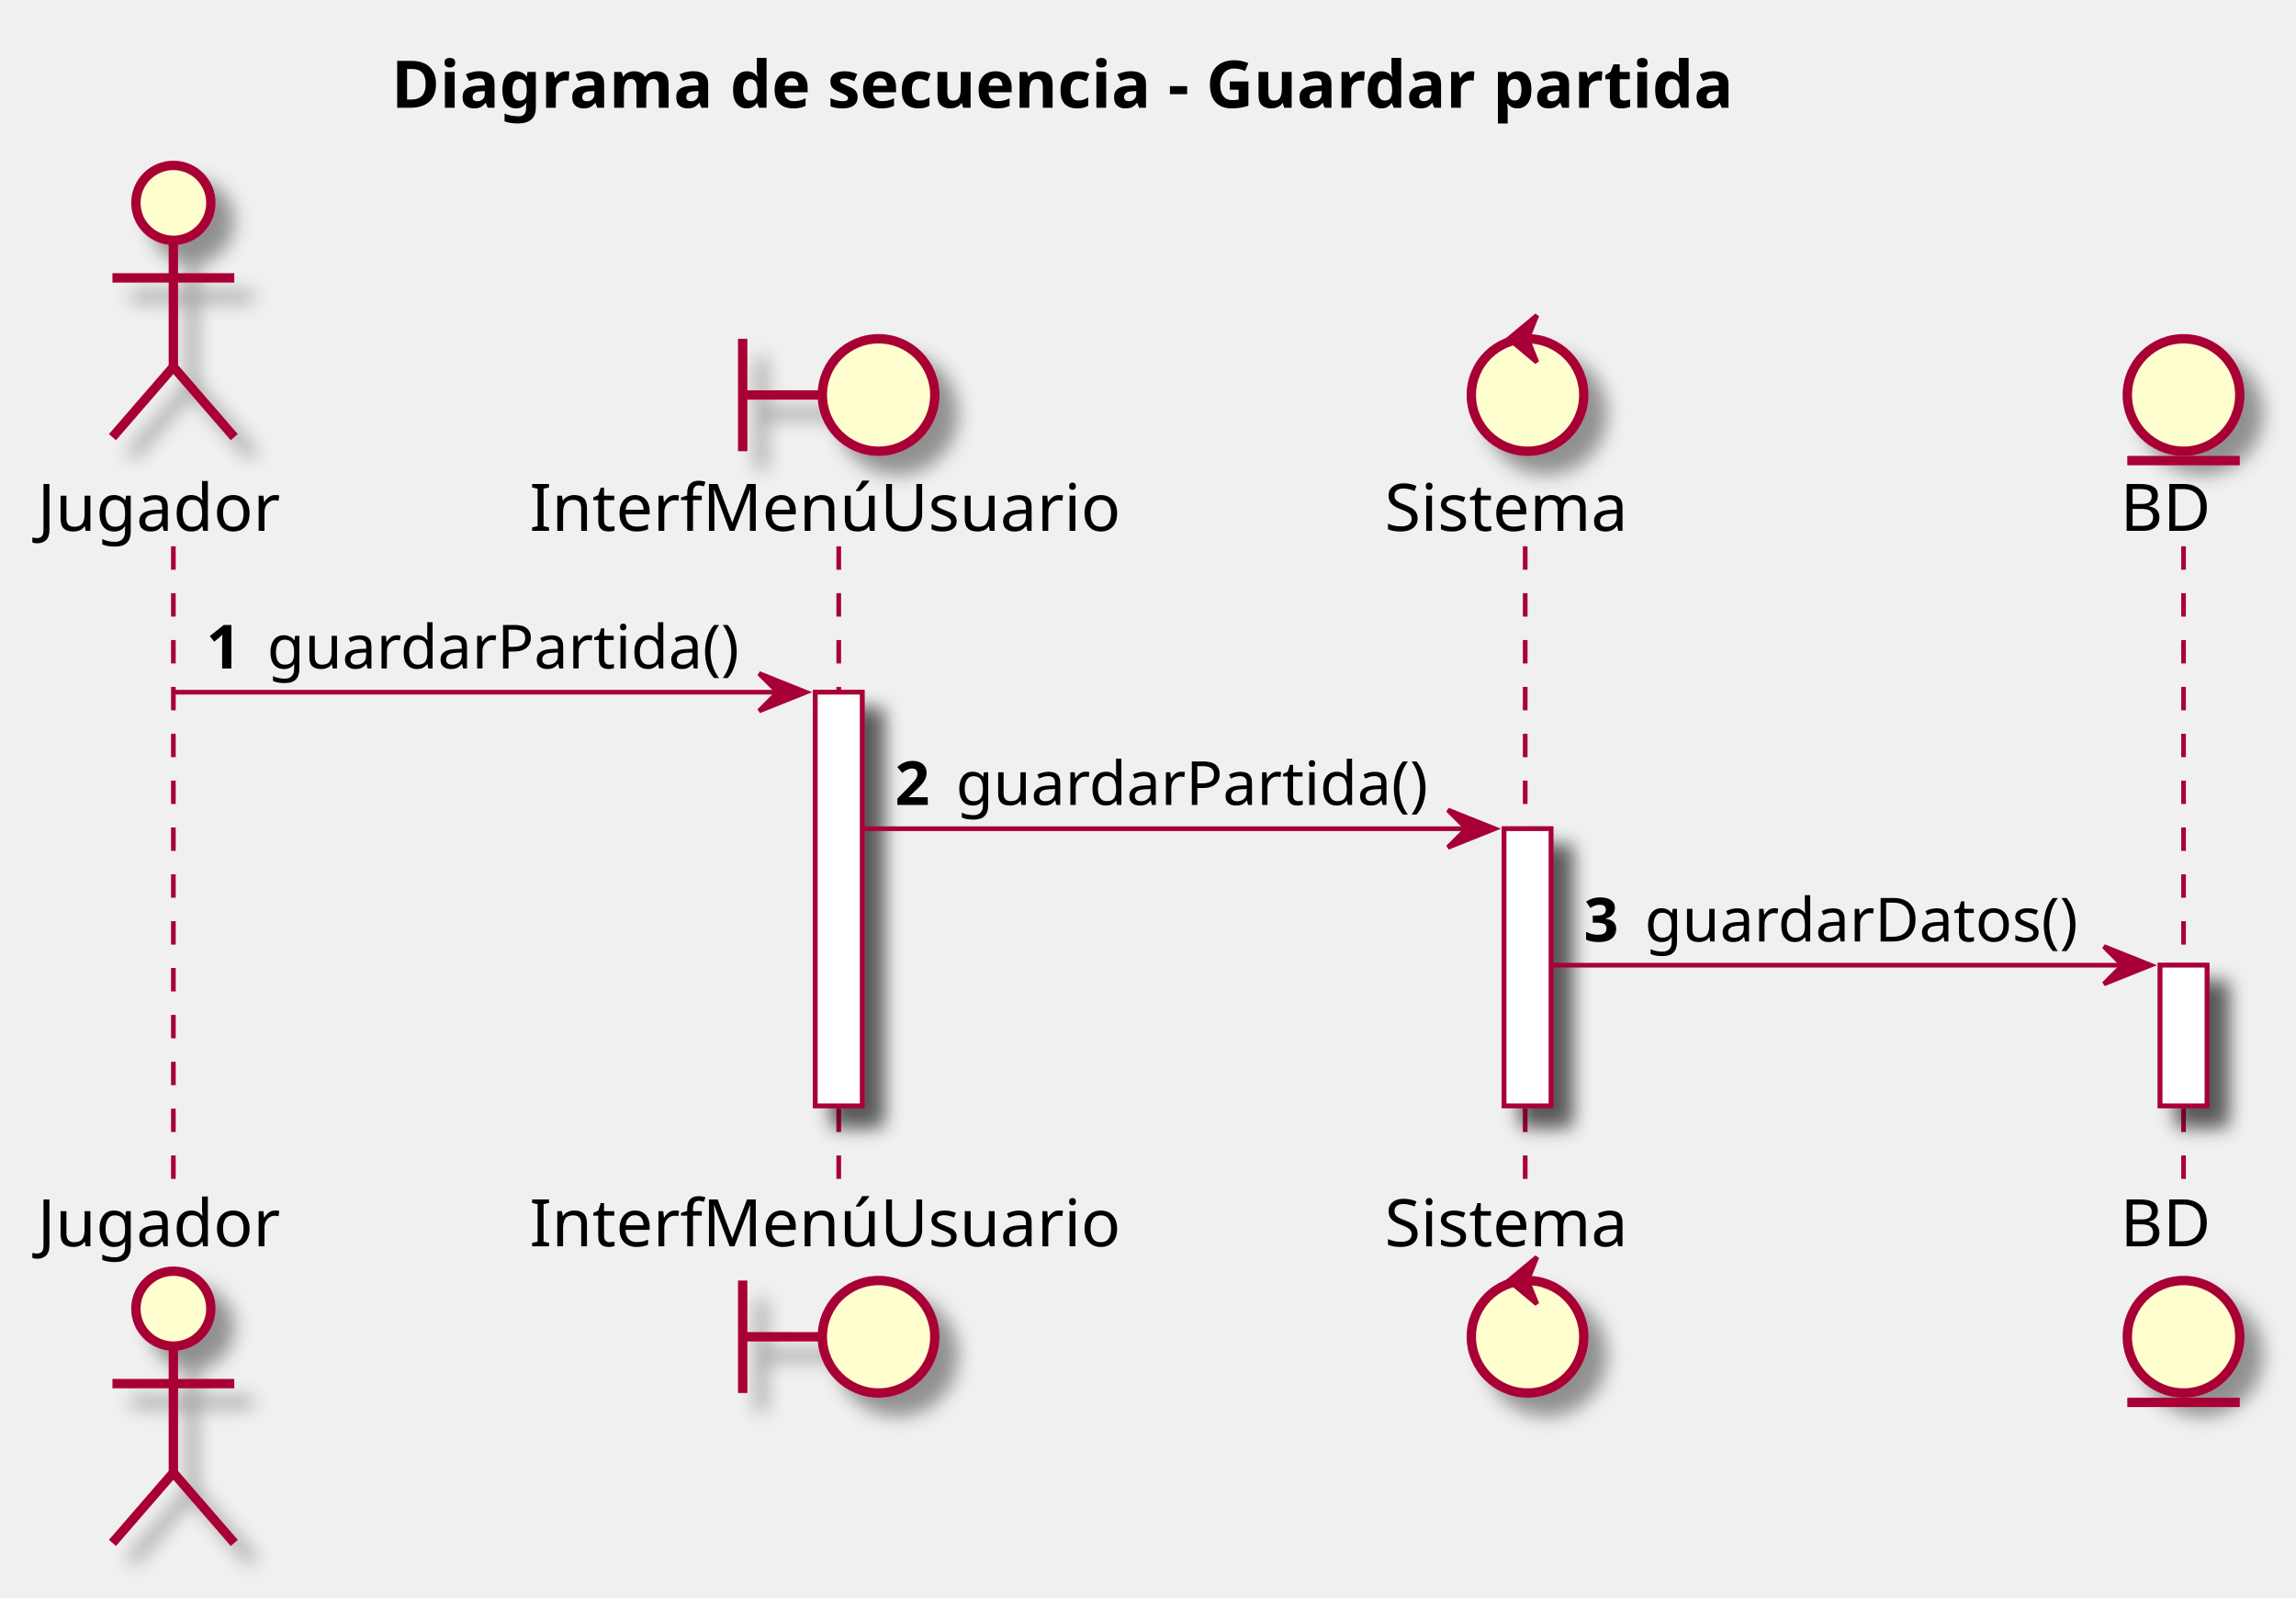
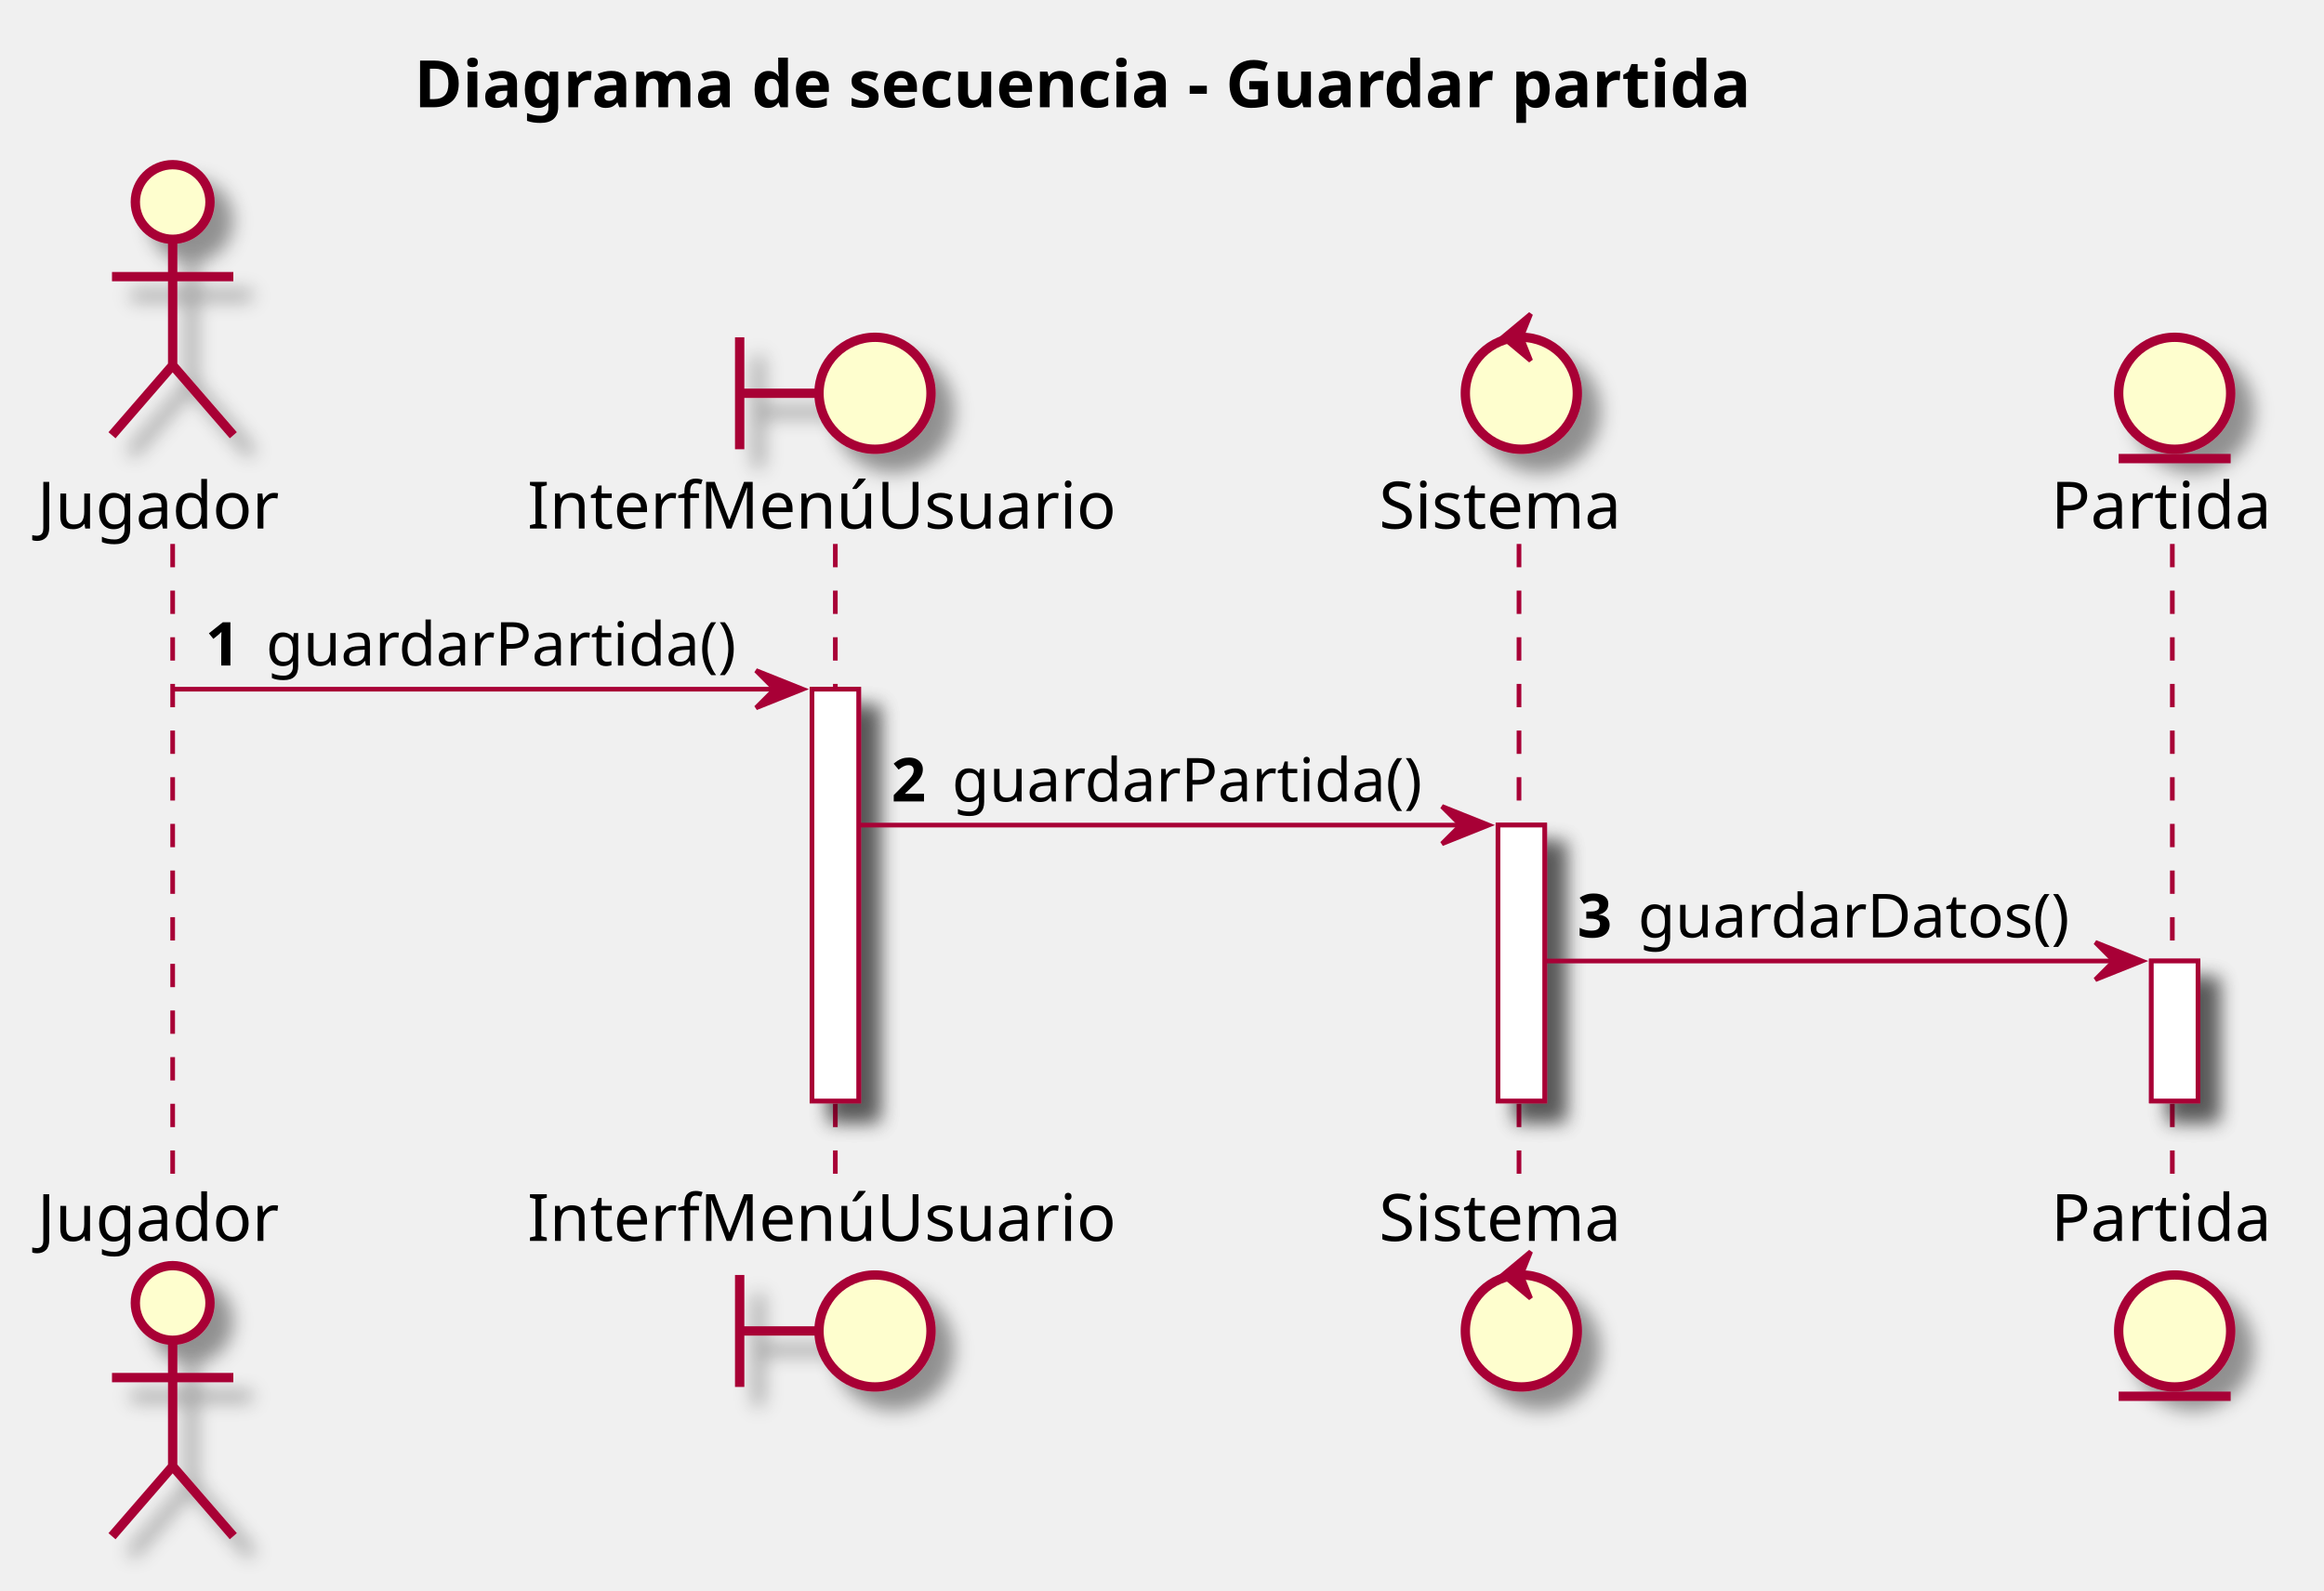
- <svg xmlns="http://www.w3.org/2000/svg" contentScriptType="application/ecmascript" contentStyleType="text/css" height="341px" preserveAspectRatio="none" style="width:490px;height:341px;" version="1.1" viewBox="0 0 490 341" width="490px" zoomAndPan="magnify">
+ <svg xmlns="http://www.w3.org/2000/svg" contentScriptType="application/ecmascript" contentStyleType="text/css" height="341px" preserveAspectRatio="none" style="width:498px;height:341px;" version="1.1" viewBox="0 0 498 341" width="498px" zoomAndPan="magnify">
  <defs>
-     <filter height="300%" id="fj67d32fshuxu" width="300%" x="-1" y="-1">
+     <filter height="300%" id="f1f1atcd7zmmye" width="300%" x="-1" y="-1">
      <feGaussianBlur result="blurOut" stdDeviation="2.0" />
      <feColorMatrix in="blurOut" result="blurOut2" type="matrix" values="0 0 0 0 0 0 0 0 0 0 0 0 0 0 0 0 0 0 .4 0" />
      <feOffset dx="4.0" dy="4.0" in="blurOut2" result="blurOut3" />
      <feBlend in="SourceGraphic" in2="blurOut3" mode="normal" />
    </filter>
  </defs>
  <g>
-     <text fill="#000000" font-family="sans-serif" font-size="14" font-weight="bold" lengthAdjust="spacingAndGlyphs" textLength="323" x="83.5" y="22.995">Diagrama de secuencia - Guardar partida</text>
-     <rect fill="#FFFFFF" filter="url(#fj67d32fshuxu)" height="88.266" style="stroke: #A80036; stroke-width: 1.0;" width="10" x="174" y="147.727" />
-     <rect fill="#FFFFFF" filter="url(#fj67d32fshuxu)" height="59.133" style="stroke: #A80036; stroke-width: 1.0;" width="10" x="321" y="176.859" />
-     <rect fill="#FFFFFF" filter="url(#fj67d32fshuxu)" height="30" style="stroke: #A80036; stroke-width: 1.0;" width="10" x="461" y="205.992" />
+     <text fill="#000000" font-family="sans-serif" font-size="14" font-weight="bold" lengthAdjust="spacingAndGlyphs" textLength="323" x="88.75" y="22.995">Diagrama de secuencia - Guardar partida</text>
+     <rect fill="#FFFFFF" filter="url(#f1f1atcd7zmmye)" height="88.266" style="stroke: #A80036; stroke-width: 1.0;" width="10" x="174" y="147.727" />
+     <rect fill="#FFFFFF" filter="url(#f1f1atcd7zmmye)" height="59.133" style="stroke: #A80036; stroke-width: 1.0;" width="10" x="321" y="176.859" />
+     <rect fill="#FFFFFF" filter="url(#f1f1atcd7zmmye)" height="30" style="stroke: #A80036; stroke-width: 1.0;" width="10" x="461" y="205.992" />
    <line style="stroke: #A80036; stroke-width: 1.0; stroke-dasharray: 5.0,5.0;" x1="37" x2="37" y1="116.594" y2="253.992" />
    <line style="stroke: #A80036; stroke-width: 1.0; stroke-dasharray: 5.0,5.0;" x1="179" x2="179" y1="116.594" y2="253.992" />
    <line style="stroke: #A80036; stroke-width: 1.0; stroke-dasharray: 5.0,5.0;" x1="325.5" x2="325.5" y1="116.594" y2="253.992" />
-     <line style="stroke: #A80036; stroke-width: 1.0; stroke-dasharray: 5.0,5.0;" x1="466" x2="466" y1="116.594" y2="253.992" />
+     <line style="stroke: #A80036; stroke-width: 1.0; stroke-dasharray: 5.0,5.0;" x1="465.5" x2="465.5" y1="116.594" y2="253.992" />
    <text fill="#000000" font-family="sans-serif" font-size="14" lengthAdjust="spacingAndGlyphs" textLength="52" x="8" y="113.292">Jugador</text>
-     <ellipse cx="37" cy="43.297" fill="#FEFECE" filter="url(#fj67d32fshuxu)" rx="8" ry="8" style="stroke: #A80036; stroke-width: 2.0;" />
-     <path d="M37,51.297 L37,78.297 M24,59.297 L50,59.297 M37,78.297 L24,93.297 M37,78.297 L50,93.297 " fill="none" filter="url(#fj67d32fshuxu)" style="stroke: #A80036; stroke-width: 2.0;" />
+     <ellipse cx="37" cy="43.297" fill="#FEFECE" filter="url(#f1f1atcd7zmmye)" rx="8" ry="8" style="stroke: #A80036; stroke-width: 2.0;" />
+     <path d="M37,51.297 L37,78.297 M24,59.297 L50,59.297 M37,78.297 L24,93.297 M37,78.297 L50,93.297 " fill="none" filter="url(#f1f1atcd7zmmye)" style="stroke: #A80036; stroke-width: 2.0;" />
    <text fill="#000000" font-family="sans-serif" font-size="14" lengthAdjust="spacingAndGlyphs" textLength="52" x="8" y="265.987">Jugador</text>
-     <ellipse cx="37" cy="279.289" fill="#FEFECE" filter="url(#fj67d32fshuxu)" rx="8" ry="8" style="stroke: #A80036; stroke-width: 2.0;" />
-     <path d="M37,287.289 L37,314.289 M24,295.289 L50,295.289 M37,314.289 L24,329.289 M37,314.289 L50,329.289 " fill="none" filter="url(#fj67d32fshuxu)" style="stroke: #A80036; stroke-width: 2.0;" />
+     <ellipse cx="37" cy="279.289" fill="#FEFECE" filter="url(#f1f1atcd7zmmye)" rx="8" ry="8" style="stroke: #A80036; stroke-width: 2.0;" />
+     <path d="M37,287.289 L37,314.289 M24,295.289 L50,295.289 M37,314.289 L24,329.289 M37,314.289 L50,329.289 " fill="none" filter="url(#f1f1atcd7zmmye)" style="stroke: #A80036; stroke-width: 2.0;" />
    <text fill="#000000" font-family="sans-serif" font-size="14" lengthAdjust="spacingAndGlyphs" textLength="126" x="113" y="113.292">InterfMenúUsuario</text>
-     <path d="M158.5,72.297 L158.5,96.297 M158.5,84.297 L175.5,84.297 " fill="none" filter="url(#fj67d32fshuxu)" style="stroke: #A80036; stroke-width: 2.0;" />
-     <ellipse cx="187.5" cy="84.297" fill="#FEFECE" filter="url(#fj67d32fshuxu)" rx="12" ry="12" style="stroke: #A80036; stroke-width: 2.0;" />
+     <path d="M158.5,72.297 L158.5,96.297 M158.5,84.297 L175.5,84.297 " fill="none" filter="url(#f1f1atcd7zmmye)" style="stroke: #A80036; stroke-width: 2.0;" />
+     <ellipse cx="187.5" cy="84.297" fill="#FEFECE" filter="url(#f1f1atcd7zmmye)" rx="12" ry="12" style="stroke: #A80036; stroke-width: 2.0;" />
    <text fill="#000000" font-family="sans-serif" font-size="14" lengthAdjust="spacingAndGlyphs" textLength="126" x="113" y="265.987">InterfMenúUsuario</text>
-     <path d="M158.5,273.289 L158.5,297.289 M158.5,285.289 L175.5,285.289 " fill="none" filter="url(#fj67d32fshuxu)" style="stroke: #A80036; stroke-width: 2.0;" />
-     <ellipse cx="187.5" cy="285.289" fill="#FEFECE" filter="url(#fj67d32fshuxu)" rx="12" ry="12" style="stroke: #A80036; stroke-width: 2.0;" />
+     <path d="M158.5,273.289 L158.5,297.289 M158.5,285.289 L175.5,285.289 " fill="none" filter="url(#f1f1atcd7zmmye)" style="stroke: #A80036; stroke-width: 2.0;" />
+     <ellipse cx="187.5" cy="285.289" fill="#FEFECE" filter="url(#f1f1atcd7zmmye)" rx="12" ry="12" style="stroke: #A80036; stroke-width: 2.0;" />
    <text fill="#000000" font-family="sans-serif" font-size="14" lengthAdjust="spacingAndGlyphs" textLength="55" x="295.5" y="113.292">Sistema</text>
-     <ellipse cx="326" cy="84.297" fill="#FEFECE" filter="url(#fj67d32fshuxu)" rx="12" ry="12" style="stroke: #A80036; stroke-width: 2.0;" />
+     <ellipse cx="326" cy="84.297" fill="#FEFECE" filter="url(#f1f1atcd7zmmye)" rx="12" ry="12" style="stroke: #A80036; stroke-width: 2.0;" />
    <polygon fill="#A80036" points="322,72.297,328,67.297,326,72.297,328,77.297,322,72.297" style="stroke: #A80036; stroke-width: 1.0;" />
    <text fill="#000000" font-family="sans-serif" font-size="14" lengthAdjust="spacingAndGlyphs" textLength="55" x="295.5" y="265.987">Sistema</text>
-     <ellipse cx="326" cy="285.289" fill="#FEFECE" filter="url(#fj67d32fshuxu)" rx="12" ry="12" style="stroke: #A80036; stroke-width: 2.0;" />
+     <ellipse cx="326" cy="285.289" fill="#FEFECE" filter="url(#f1f1atcd7zmmye)" rx="12" ry="12" style="stroke: #A80036; stroke-width: 2.0;" />
    <polygon fill="#A80036" points="322,273.289,328,268.289,326,273.289,328,278.289,322,273.289" style="stroke: #A80036; stroke-width: 1.0;" />
-     <text fill="#000000" font-family="sans-serif" font-size="14" lengthAdjust="spacingAndGlyphs" textLength="21" x="452.5" y="113.292">BD</text>
-     <ellipse cx="466" cy="84.297" fill="#FEFECE" filter="url(#fj67d32fshuxu)" rx="12" ry="12" style="stroke: #A80036; stroke-width: 2.0;" />
+     <text fill="#000000" font-family="sans-serif" font-size="14" lengthAdjust="spacingAndGlyphs" textLength="47" x="439.5" y="113.292">Partida</text>
+     <ellipse cx="466" cy="84.297" fill="#FEFECE" filter="url(#f1f1atcd7zmmye)" rx="12" ry="12" style="stroke: #A80036; stroke-width: 2.0;" />
    <line style="stroke: #A80036; stroke-width: 2.0;" x1="454" x2="478" y1="98.297" y2="98.297" />
-     <text fill="#000000" font-family="sans-serif" font-size="14" lengthAdjust="spacingAndGlyphs" textLength="21" x="452.5" y="265.987">BD</text>
-     <ellipse cx="466" cy="285.289" fill="#FEFECE" filter="url(#fj67d32fshuxu)" rx="12" ry="12" style="stroke: #A80036; stroke-width: 2.0;" />
+     <text fill="#000000" font-family="sans-serif" font-size="14" lengthAdjust="spacingAndGlyphs" textLength="47" x="439.5" y="265.987">Partida</text>
+     <ellipse cx="466" cy="285.289" fill="#FEFECE" filter="url(#f1f1atcd7zmmye)" rx="12" ry="12" style="stroke: #A80036; stroke-width: 2.0;" />
    <line style="stroke: #A80036; stroke-width: 2.0;" x1="454" x2="478" y1="299.289" y2="299.289" />
-     <rect fill="#FFFFFF" filter="url(#fj67d32fshuxu)" height="88.266" style="stroke: #A80036; stroke-width: 1.0;" width="10" x="174" y="147.727" />
-     <rect fill="#FFFFFF" filter="url(#fj67d32fshuxu)" height="59.133" style="stroke: #A80036; stroke-width: 1.0;" width="10" x="321" y="176.859" />
-     <rect fill="#FFFFFF" filter="url(#fj67d32fshuxu)" height="30" style="stroke: #A80036; stroke-width: 1.0;" width="10" x="461" y="205.992" />
+     <rect fill="#FFFFFF" filter="url(#f1f1atcd7zmmye)" height="88.266" style="stroke: #A80036; stroke-width: 1.0;" width="10" x="174" y="147.727" />
+     <rect fill="#FFFFFF" filter="url(#f1f1atcd7zmmye)" height="59.133" style="stroke: #A80036; stroke-width: 1.0;" width="10" x="321" y="176.859" />
+     <rect fill="#FFFFFF" filter="url(#f1f1atcd7zmmye)" height="30" style="stroke: #A80036; stroke-width: 1.0;" width="10" x="461" y="205.992" />
    <polygon fill="#A80036" points="162,143.727,172,147.727,162,151.727,166,147.727" style="stroke: #A80036; stroke-width: 1.0;" />
    <line style="stroke: #A80036; stroke-width: 1.0;" x1="37" x2="168" y1="147.727" y2="147.727" />
    <text fill="#000000" font-family="sans-serif" font-size="13" font-weight="bold" lengthAdjust="spacingAndGlyphs" textLength="9" x="44" y="142.661">1</text>
    <text fill="#000000" font-family="sans-serif" font-size="13" lengthAdjust="spacingAndGlyphs" textLength="105" x="57" y="142.661">guardarPartida()</text>
    <polygon fill="#A80036" points="309,172.859,319,176.859,309,180.859,313,176.859" style="stroke: #A80036; stroke-width: 1.0;" />
    <line style="stroke: #A80036; stroke-width: 1.0;" x1="184" x2="315" y1="176.859" y2="176.859" />
    <text fill="#000000" font-family="sans-serif" font-size="13" font-weight="bold" lengthAdjust="spacingAndGlyphs" textLength="9" x="191" y="171.793">2</text>
    <text fill="#000000" font-family="sans-serif" font-size="13" lengthAdjust="spacingAndGlyphs" textLength="105" x="204" y="171.793">guardarPartida()</text>
    <polygon fill="#A80036" points="449,201.992,459,205.992,449,209.992,453,205.992" style="stroke: #A80036; stroke-width: 1.0;" />
    <line style="stroke: #A80036; stroke-width: 1.0;" x1="331" x2="455" y1="205.992" y2="205.992" />
    <text fill="#000000" font-family="sans-serif" font-size="13" font-weight="bold" lengthAdjust="spacingAndGlyphs" textLength="9" x="338" y="200.926">3</text>
    <text fill="#000000" font-family="sans-serif" font-size="13" lengthAdjust="spacingAndGlyphs" textLength="98" x="351" y="200.926">guardarDatos()</text>
  </g>
</svg>
